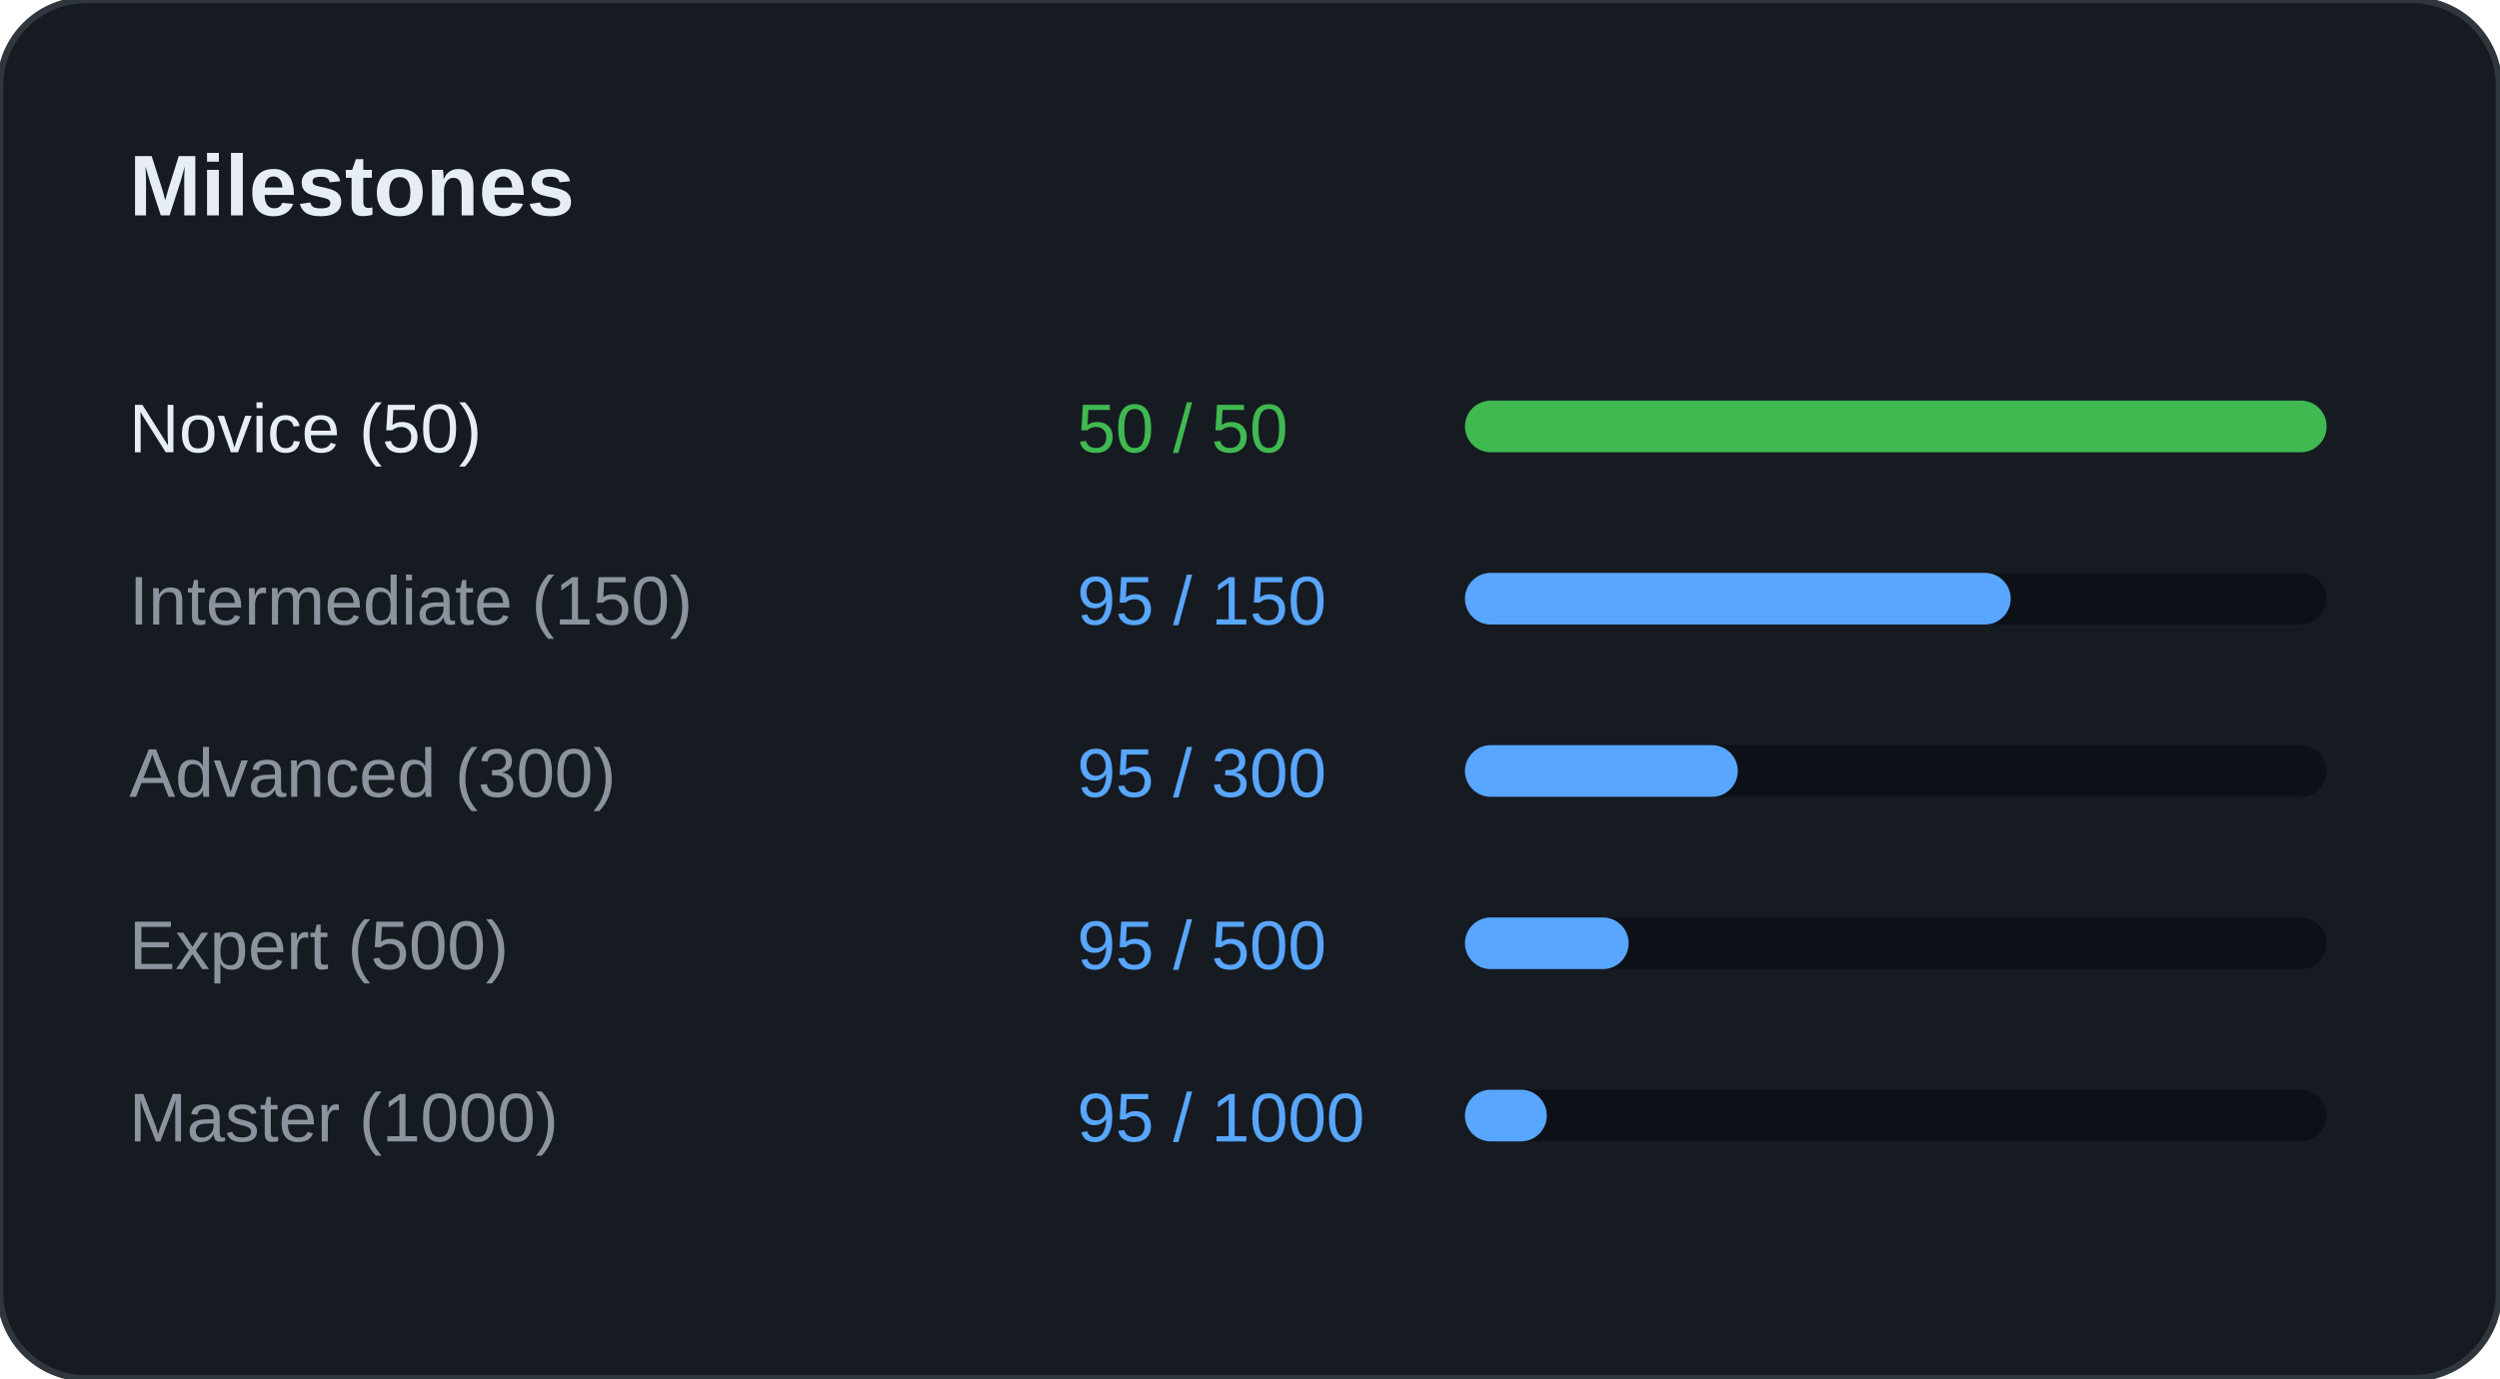
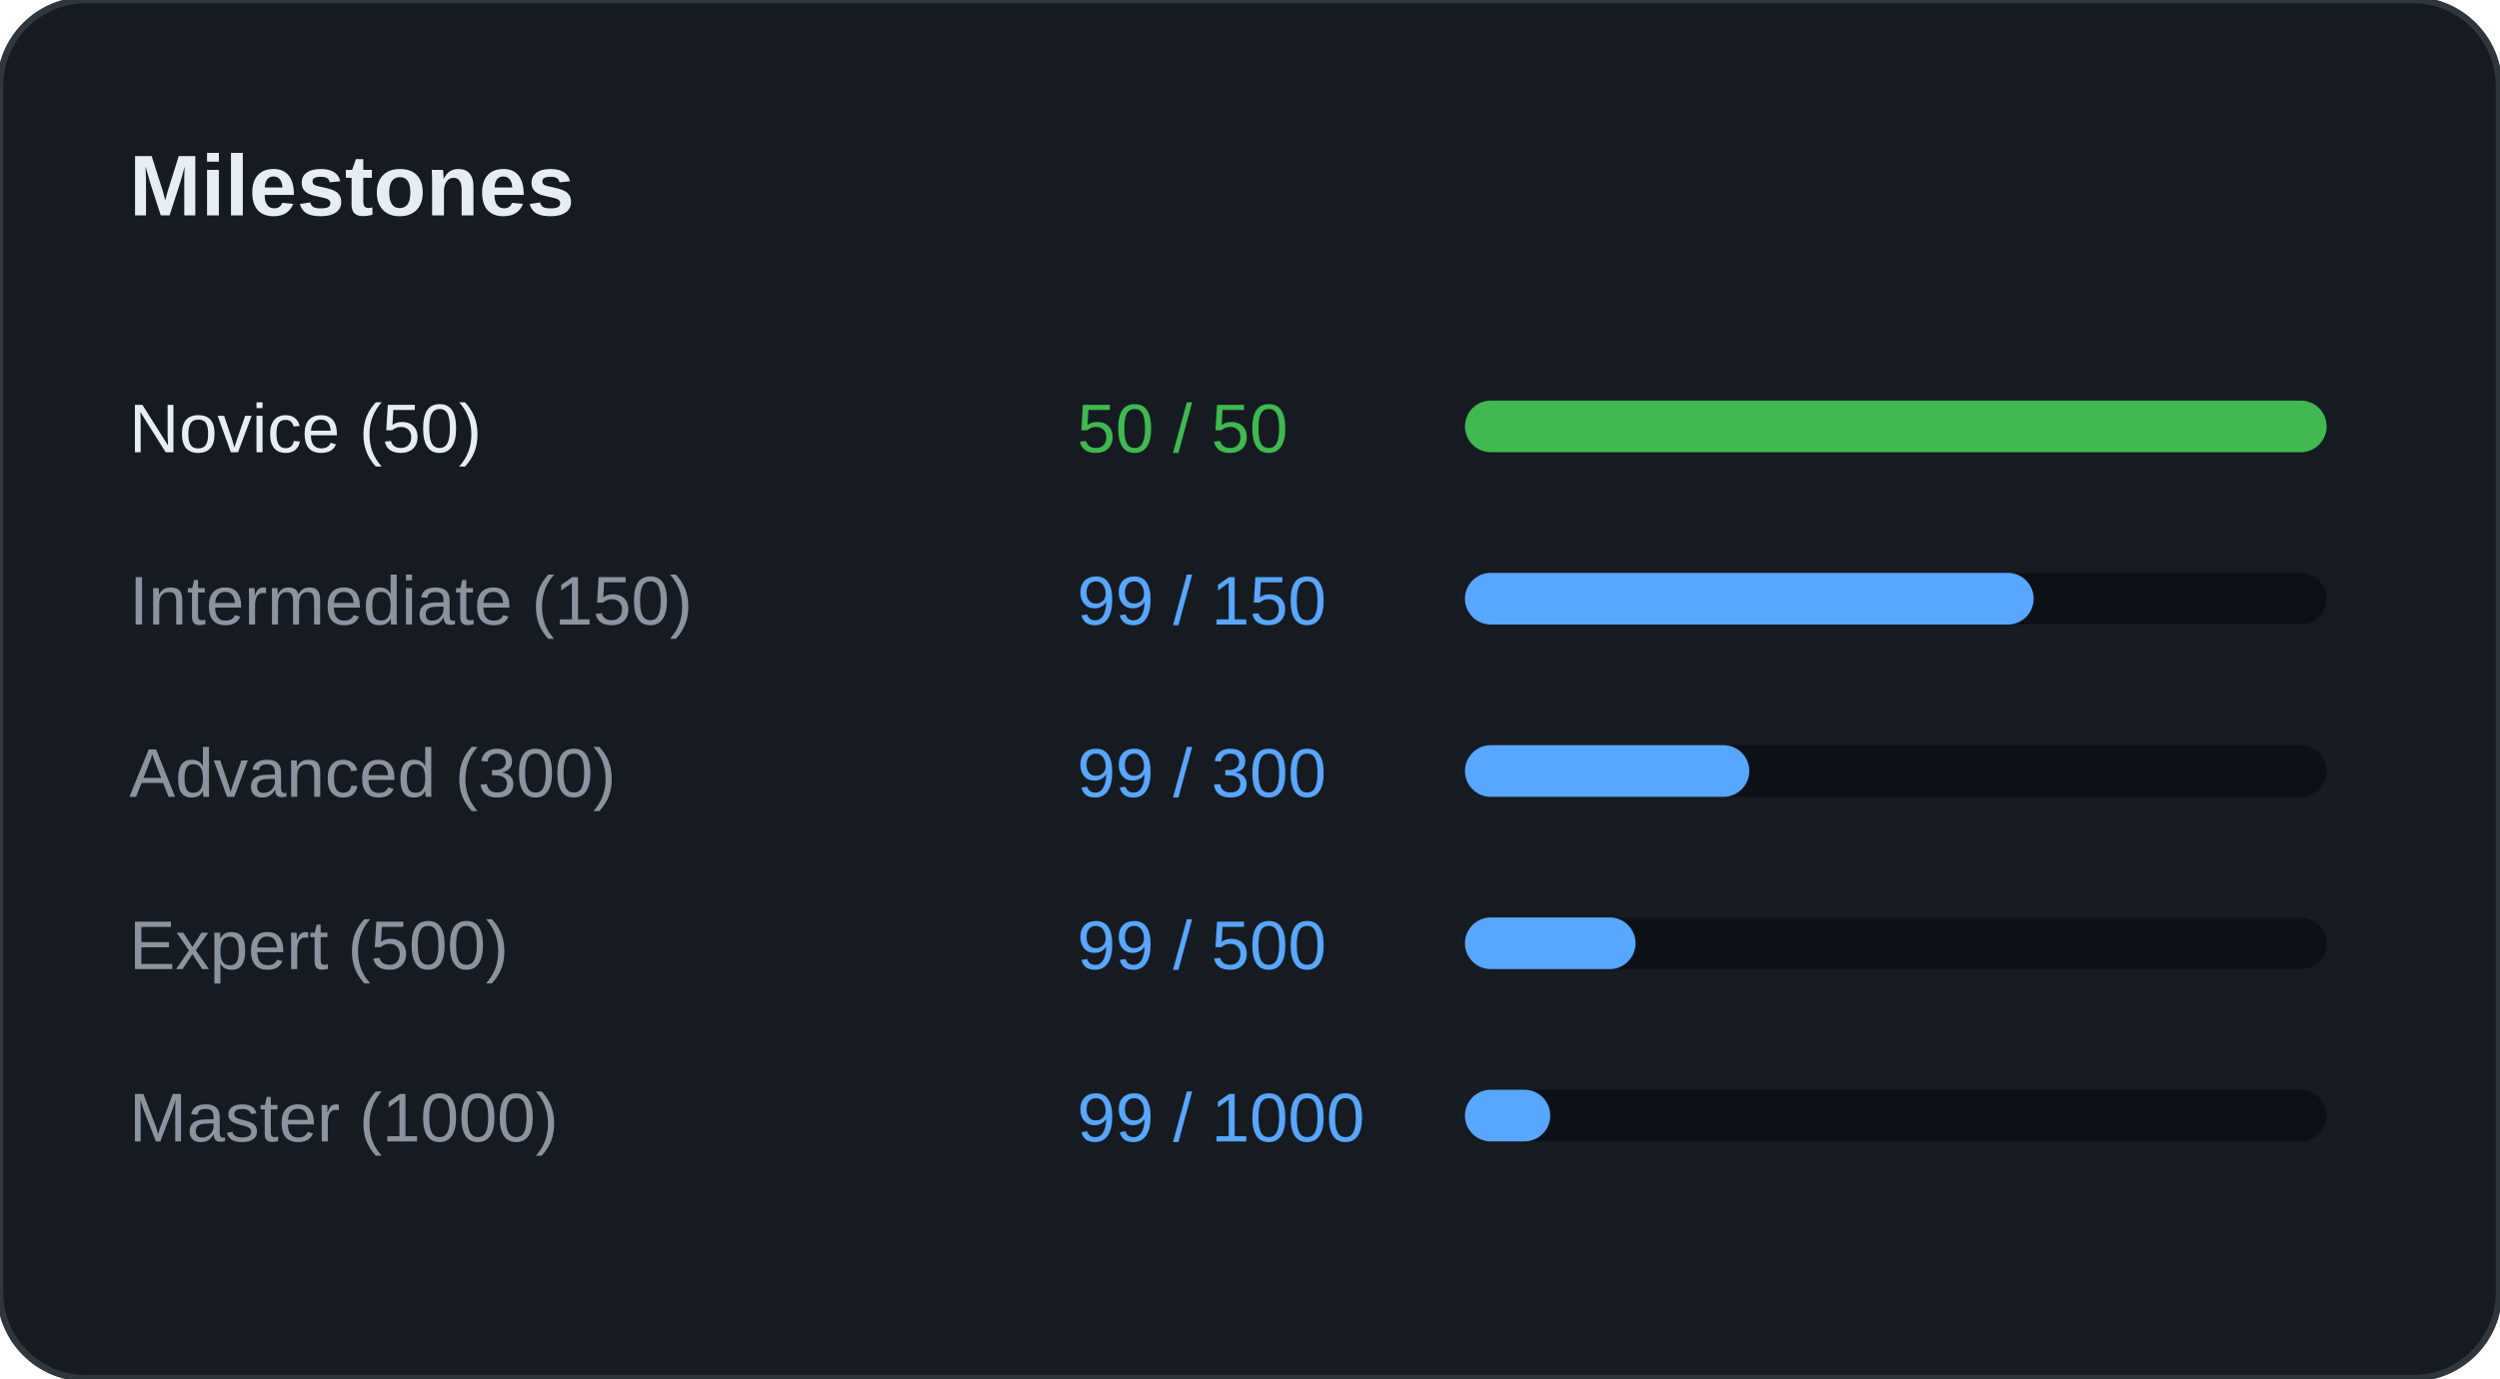
<svg xmlns="http://www.w3.org/2000/svg" width="100%" viewBox="0 0 580 320" preserveAspectRatio="xMidYMid meet">
  <rect width="580" height="320" rx="20" fill="#161B22" stroke="#30363D" stroke-width="1.5" />
  <text x="30" y="50" font-family="Segoe UI, Arial, sans-serif" font-size="20" font-weight="bold" fill="#E6EDF3">Milestones</text>
  <text x="30" y="105" font-family="Segoe UI, Arial, sans-serif" font-size="16" fill="#E6EDF3">Novice (50)</text>
  <text x="250" y="105" font-family="Segoe UI, Arial, sans-serif" font-size="16" fill="#3FB950">50 / 50</text>
  <rect x="340" y="93" width="200" height="12" rx="6" fill="#0D1117" />
  <rect x="340" y="93" width="200" height="12" rx="6" fill="#3FB950" />
  <text x="30" y="145" font-family="Segoe UI, Arial, sans-serif" font-size="16" fill="#8B949E">Intermediate (150)</text>
-   <text x="250" y="145" font-family="Segoe UI, Arial, sans-serif" font-size="16" fill="#58A6FF">95 / 150</text>
+   <text x="250" y="145" font-family="Segoe UI, Arial, sans-serif" font-size="16" fill="#58A6FF">99 / 150</text>
  <rect x="340" y="133" width="200" height="12" rx="6" fill="#0D1117" />
-   <rect x="340" y="133" width="126.667" height="12" rx="6" fill="#58A6FF" />
+   <rect x="340" y="133" width="132" height="12" rx="6" fill="#58A6FF" />
  <text x="30" y="185" font-family="Segoe UI, Arial, sans-serif" font-size="16" fill="#8B949E">Advanced (300)</text>
-   <text x="250" y="185" font-family="Segoe UI, Arial, sans-serif" font-size="16" fill="#58A6FF">95 / 300</text>
+   <text x="250" y="185" font-family="Segoe UI, Arial, sans-serif" font-size="16" fill="#58A6FF">99 / 300</text>
  <rect x="340" y="173" width="200" height="12" rx="6" fill="#0D1117" />
-   <rect x="340" y="173" width="63.333" height="12" rx="6" fill="#58A6FF" />
+   <rect x="340" y="173" width="66" height="12" rx="6" fill="#58A6FF" />
  <text x="30" y="225" font-family="Segoe UI, Arial, sans-serif" font-size="16" fill="#8B949E">Expert (500)</text>
-   <text x="250" y="225" font-family="Segoe UI, Arial, sans-serif" font-size="16" fill="#58A6FF">95 / 500</text>
+   <text x="250" y="225" font-family="Segoe UI, Arial, sans-serif" font-size="16" fill="#58A6FF">99 / 500</text>
  <rect x="340" y="213" width="200" height="12" rx="6" fill="#0D1117" />
-   <rect x="340" y="213" width="38" height="12" rx="6" fill="#58A6FF" />
+   <rect x="340" y="213" width="39.6" height="12" rx="6" fill="#58A6FF" />
  <text x="30" y="265" font-family="Segoe UI, Arial, sans-serif" font-size="16" fill="#8B949E">Master (1000)</text>
-   <text x="250" y="265" font-family="Segoe UI, Arial, sans-serif" font-size="16" fill="#58A6FF">95 / 1000</text>
+   <text x="250" y="265" font-family="Segoe UI, Arial, sans-serif" font-size="16" fill="#58A6FF">99 / 1000</text>
  <rect x="340" y="253" width="200" height="12" rx="6" fill="#0D1117" />
-   <rect x="340" y="253" width="19" height="12" rx="6" fill="#58A6FF" />
+   <rect x="340" y="253" width="19.8" height="12" rx="6" fill="#58A6FF" />
</svg>
